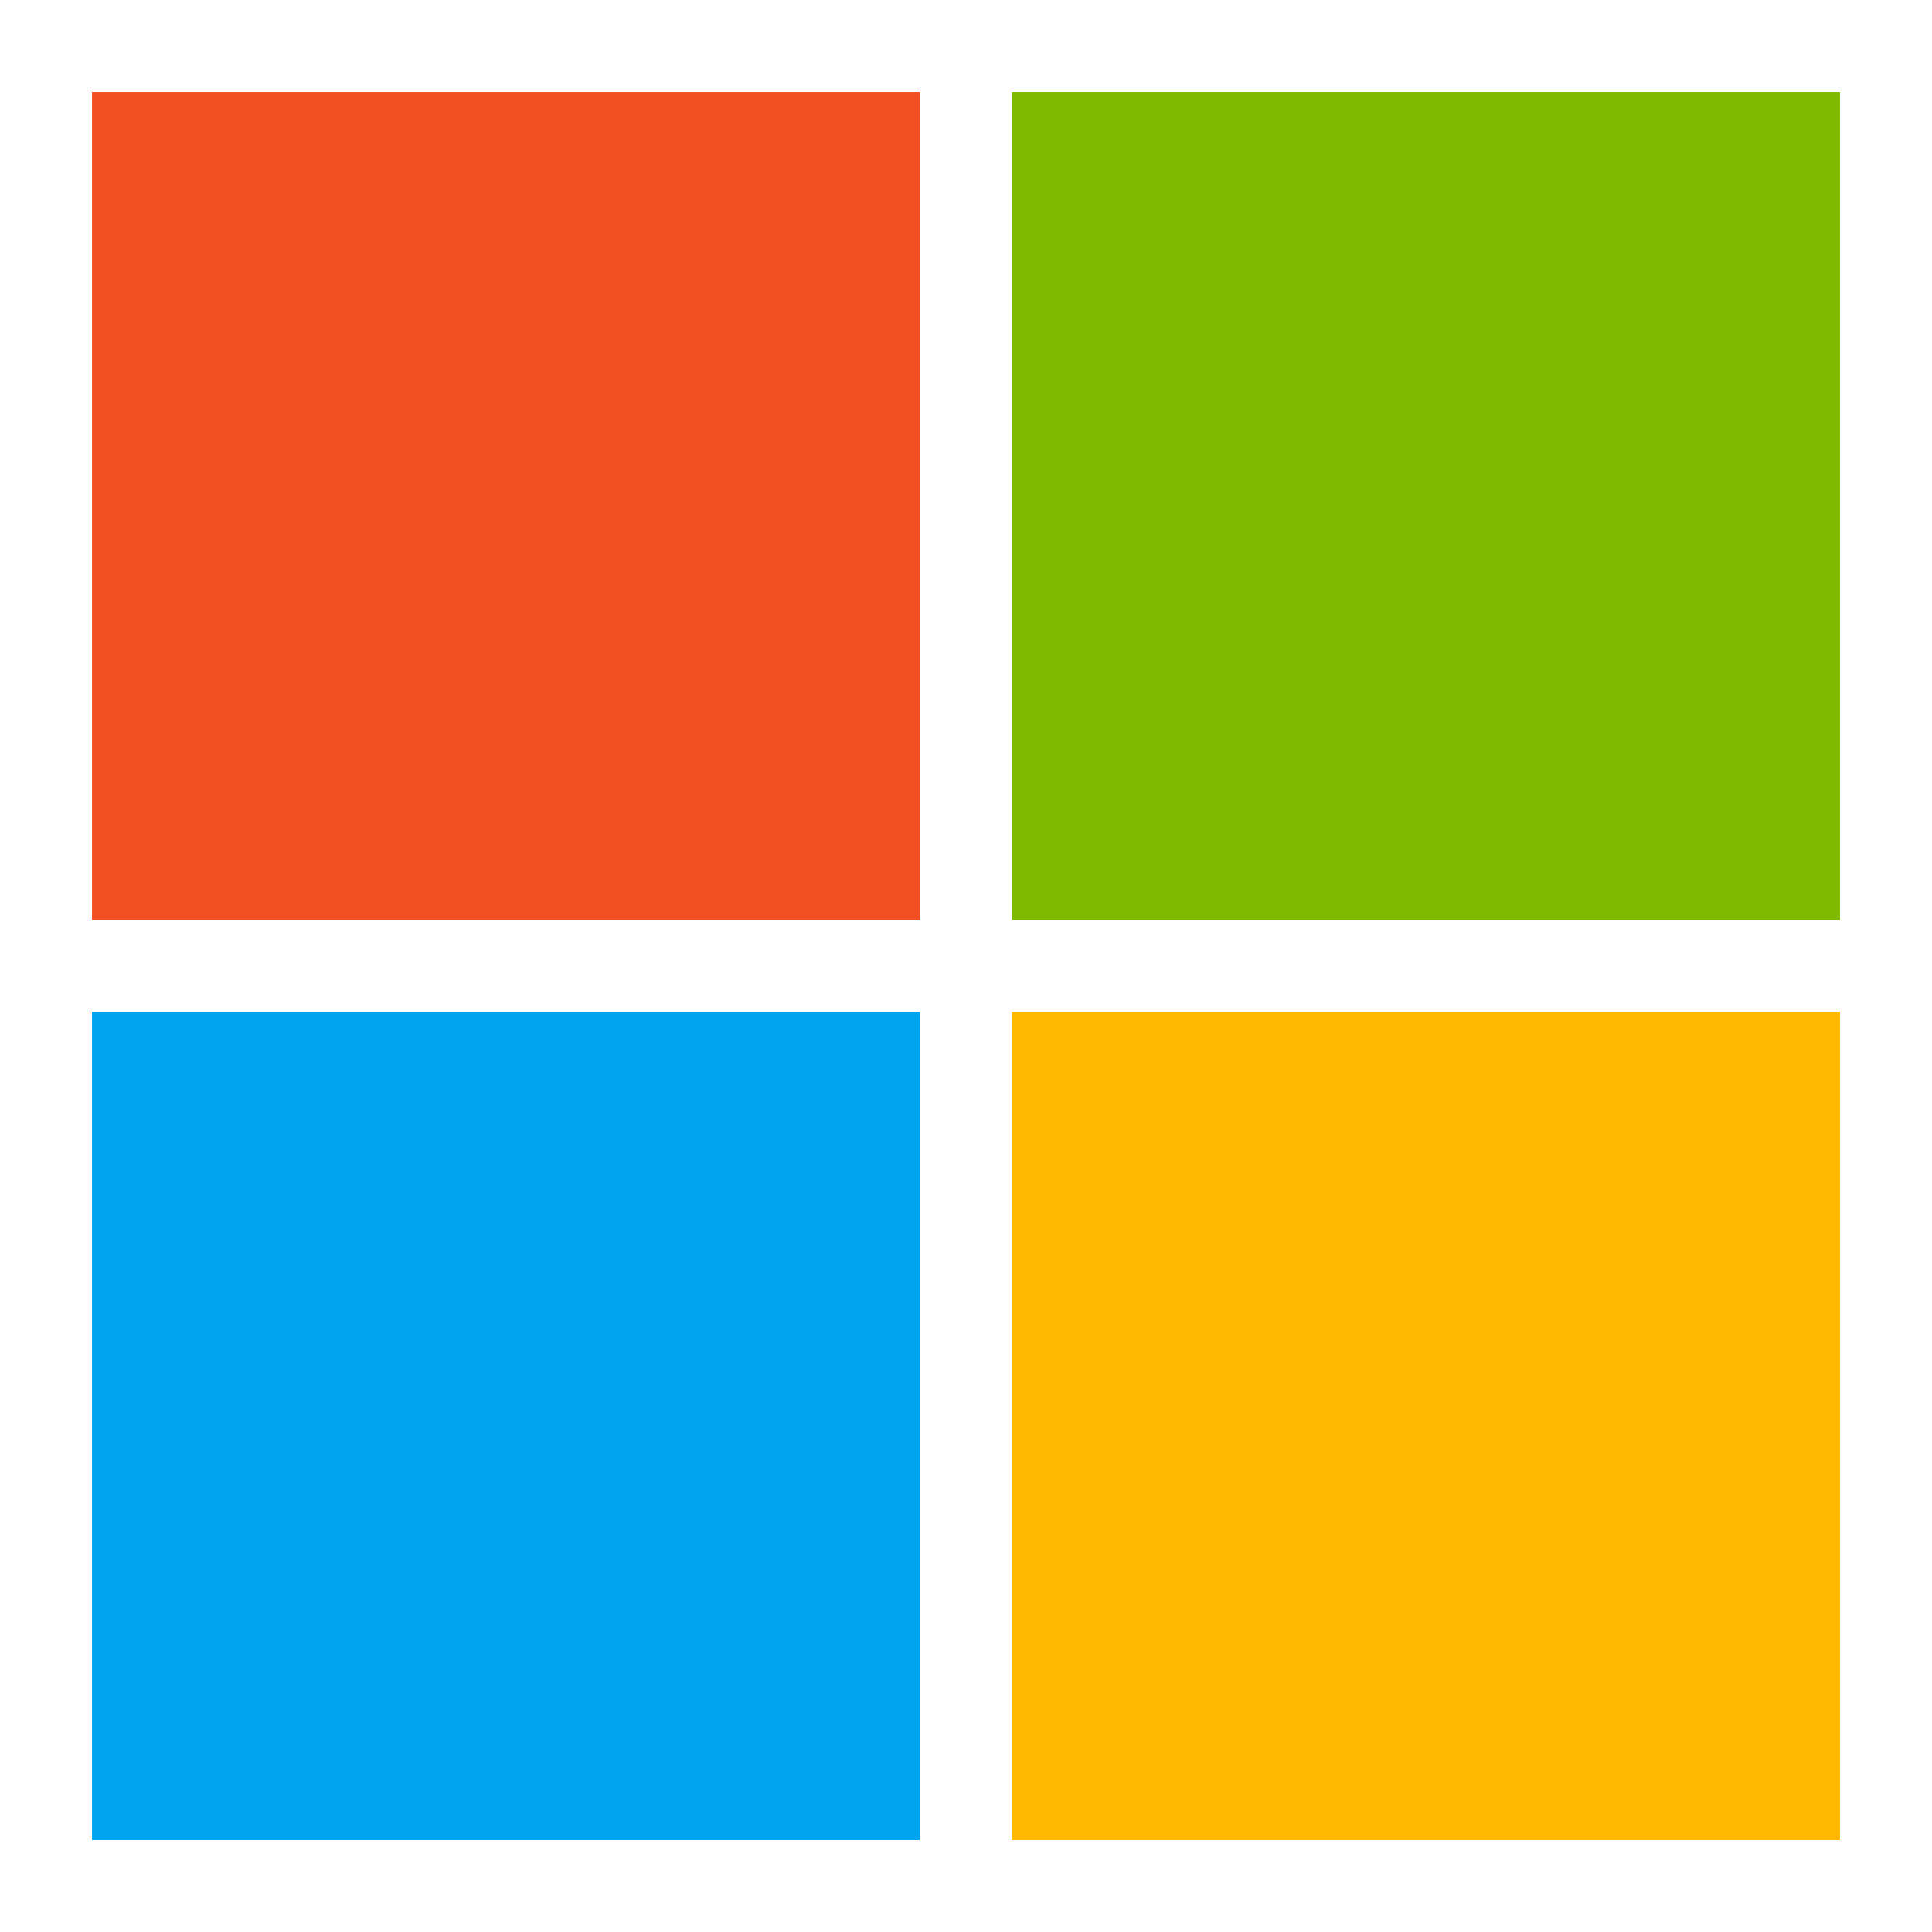
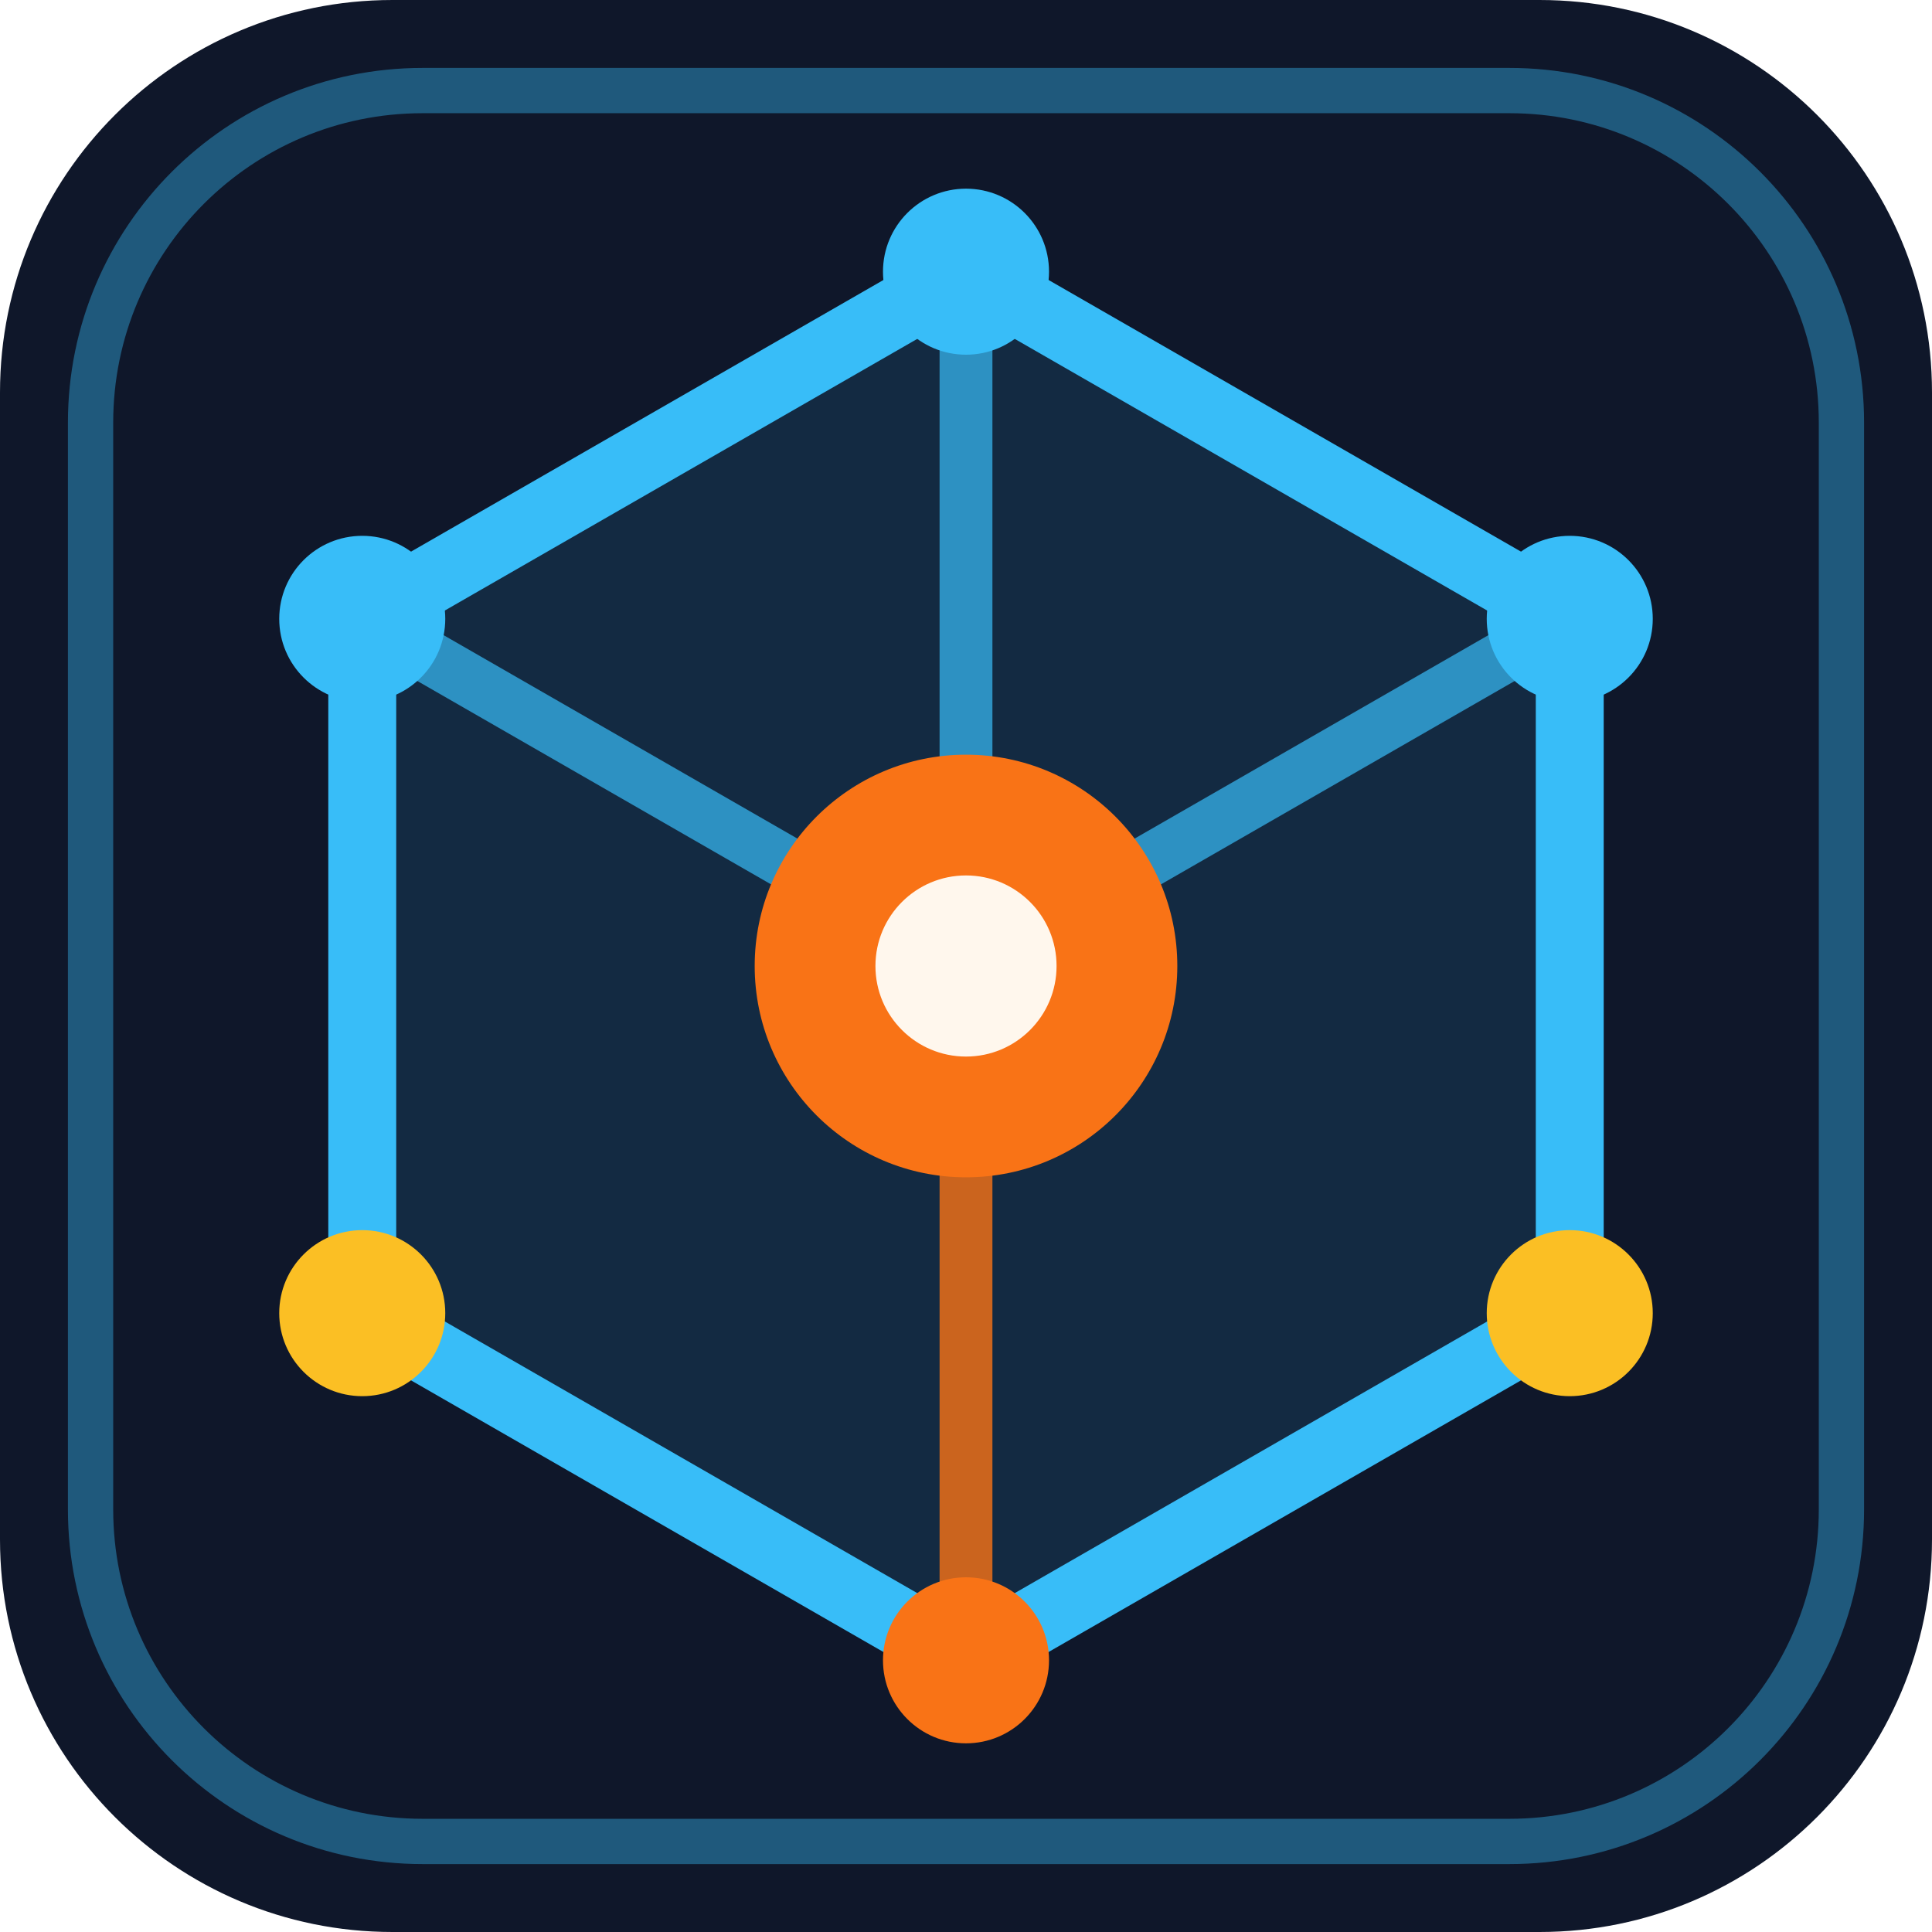
- <svg xmlns="http://www.w3.org/2000/svg" width="21" height="21" viewBox="0 0 21 21">
-   <rect x="1" y="1" width="9" height="9" fill="#f25022" />
-   <rect x="1" y="11" width="9" height="9" fill="#00a4ef" />
-   <rect x="11" y="1" width="9" height="9" fill="#7fba00" />
-   <rect x="11" y="11" width="9" height="9" fill="#ffb900" />
+ <svg xmlns="http://www.w3.org/2000/svg" width="512" height="512" viewBox="0 0 128 128">
+   <rect width="128" height="128" rx="26" fill="#0F172A" />
+   <rect x="6" y="6" width="116" height="116" rx="22" fill="none" stroke="#38BDF8" stroke-width="3" stroke-opacity="0.4" />
+   <polygon points="64,18 104,41 104,87 64,110 24,87 24,41" fill="rgba(56,189,248,0.12)" stroke="#38BDF8" stroke-width="4.5" stroke-linejoin="round" />
+   <line x1="64" y1="18" x2="64" y2="64" stroke="#38BDF8" stroke-width="3.5" stroke-opacity="0.7" />
+   <line x1="104" y1="41" x2="64" y2="64" stroke="#38BDF8" stroke-width="3.5" stroke-opacity="0.7" />
+   <line x1="24" y1="41" x2="64" y2="64" stroke="#38BDF8" stroke-width="3.5" stroke-opacity="0.7" />
+   <line x1="64" y1="110" x2="64" y2="64" stroke="#F97316" stroke-width="3.5" stroke-opacity="0.8" />
+   <circle cx="64" cy="64" r="14" fill="#F97316" />
+   <circle cx="64" cy="64" r="6" fill="#FFF7ED" />
+   <circle cx="64" cy="18" r="5.5" fill="#38BDF8" />
+   <circle cx="104" cy="41" r="5.5" fill="#38BDF8" />
+   <circle cx="104" cy="87" r="5.5" fill="#FBBF24" />
+   <circle cx="64" cy="110" r="5.5" fill="#F97316" />
+   <circle cx="24" cy="87" r="5.5" fill="#FBBF24" />
+   <circle cx="24" cy="41" r="5.5" fill="#38BDF8" />
</svg>
